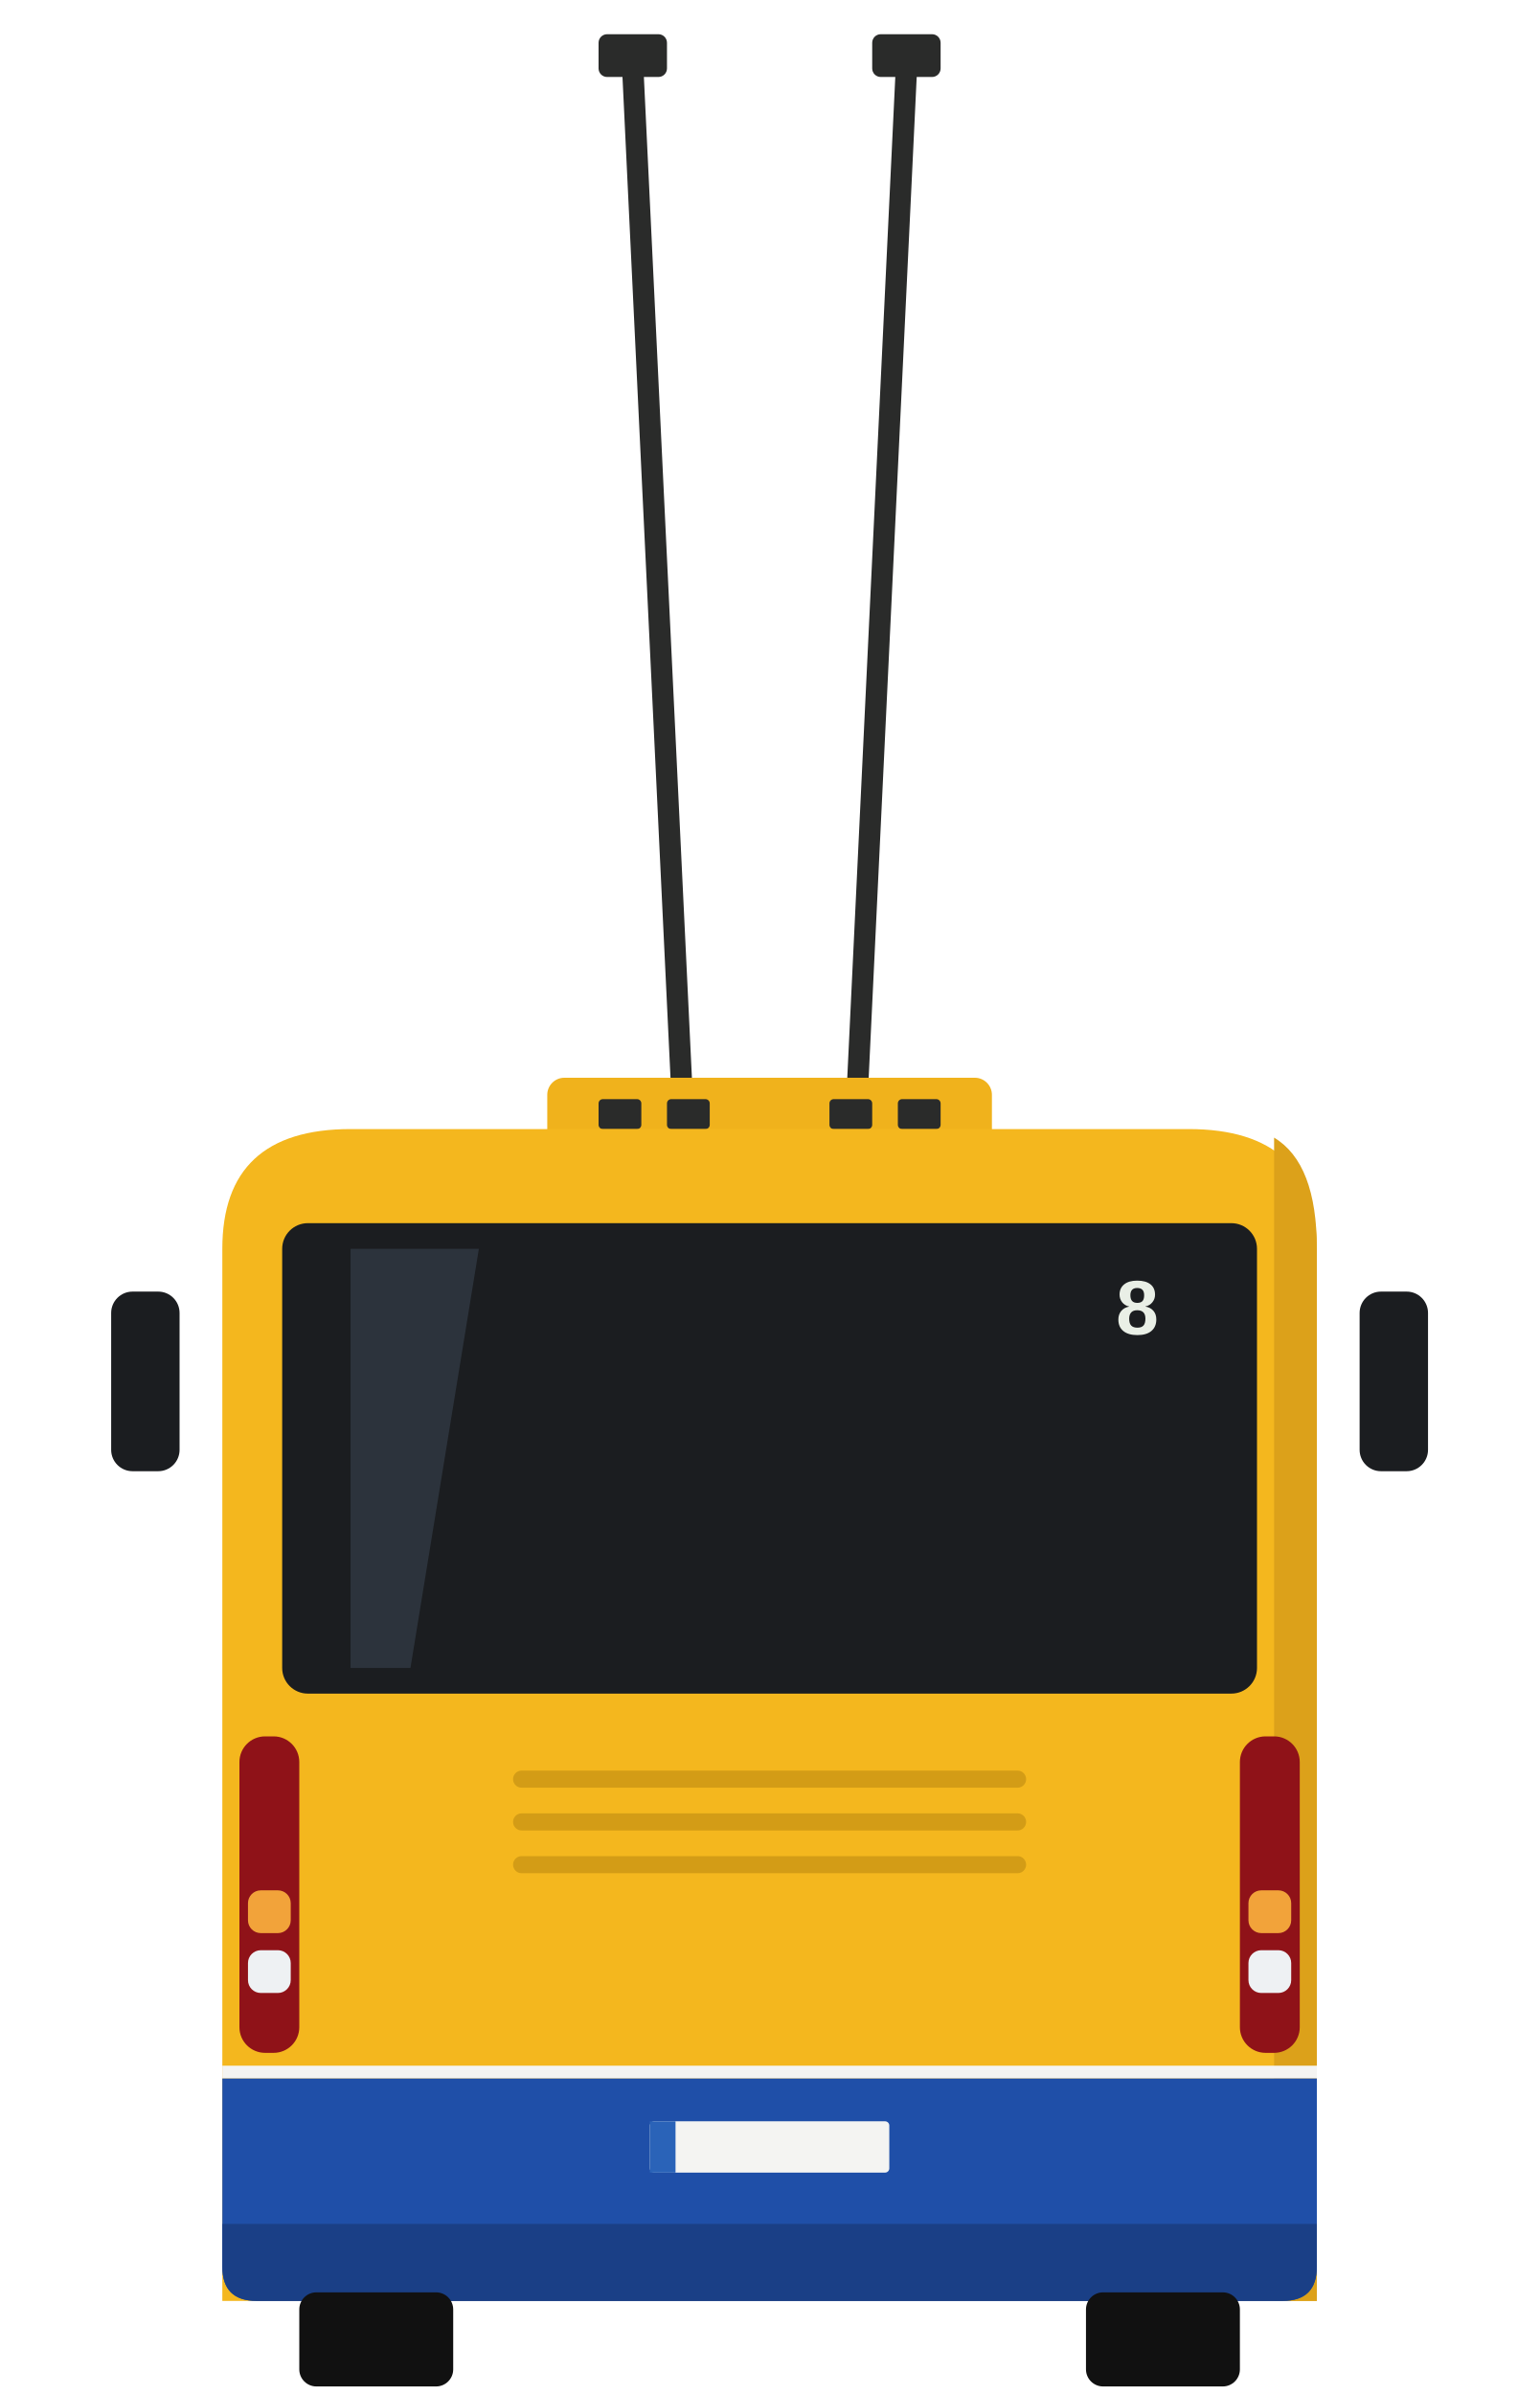
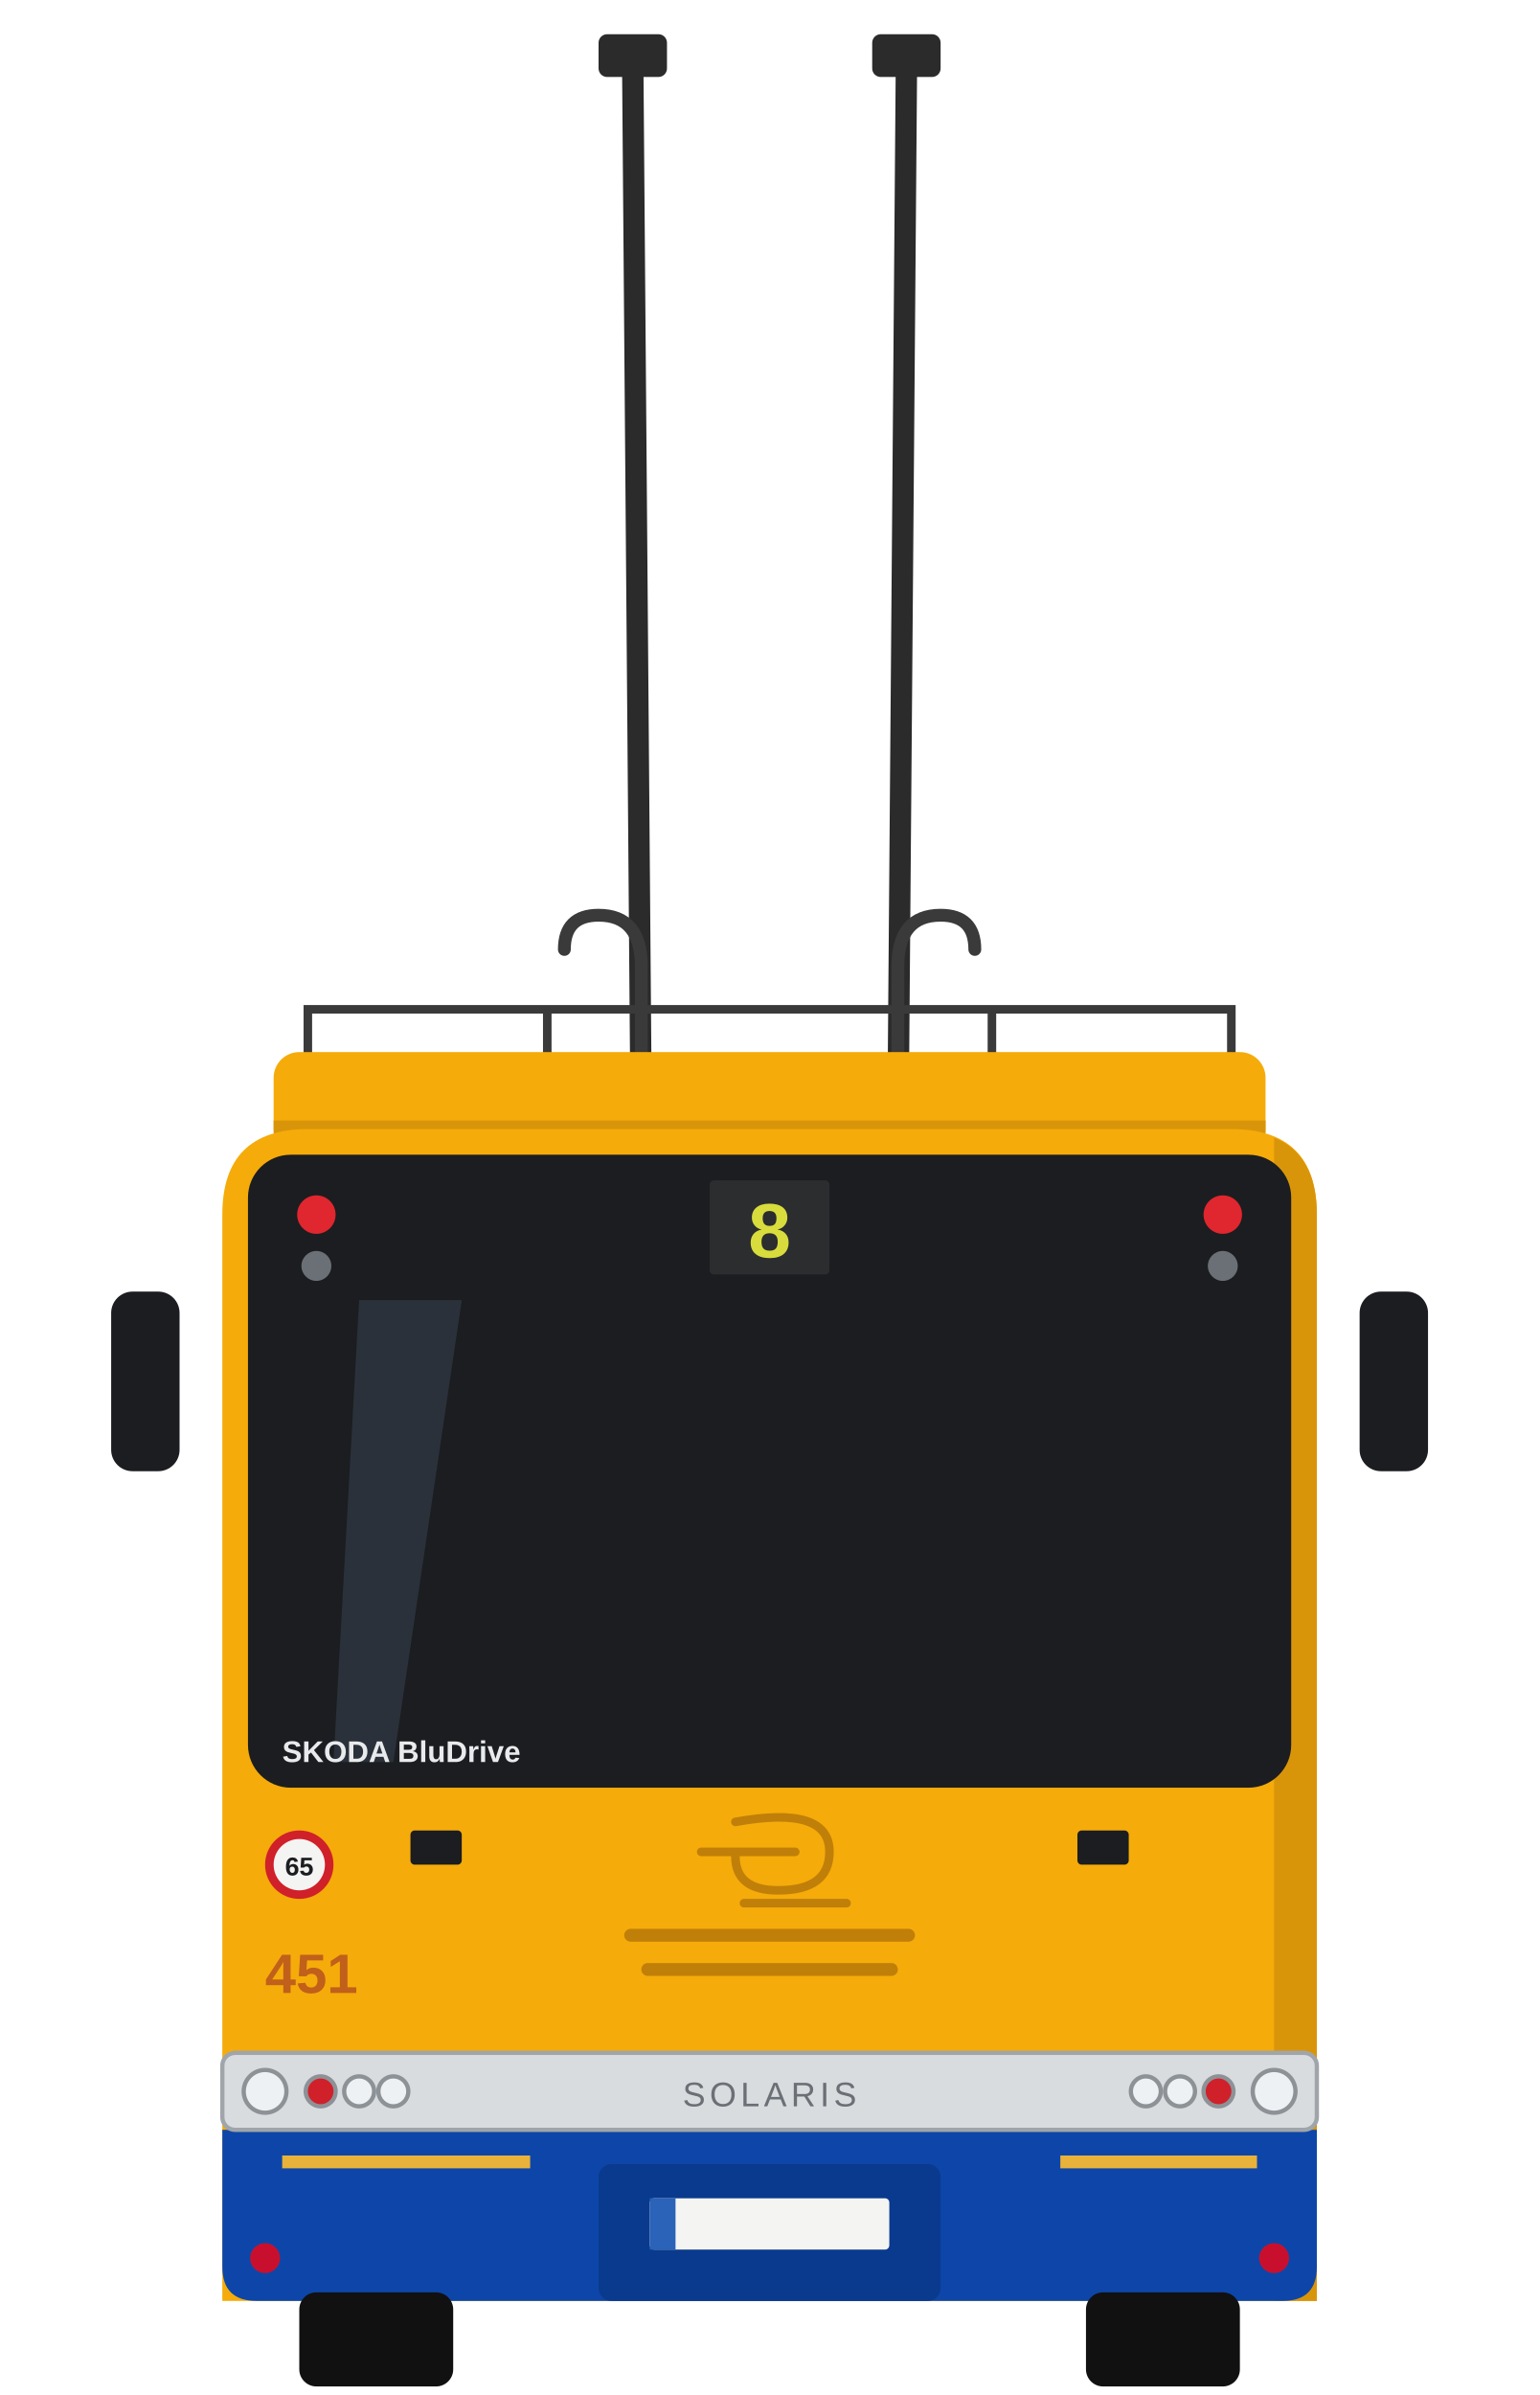
<svg xmlns="http://www.w3.org/2000/svg" viewBox="0 0 360 560">
  <g stroke="#2a2b2a" stroke-linecap="round" fill="none">
-     <path d="M160 266 L148 16" stroke-width="5" />
-     <path d="M200 266 L212 16" stroke-width="5" />
+     <path d="M150 266 L148 16" stroke-width="5" />
+     <path d="M210 266 L212 16" stroke-width="5" />
  </g>
  <rect x="140" y="8" width="16" height="10" rx="2" fill="#2a2b2a" />
  <rect x="204" y="8" width="16" height="10" rx="2" fill="#2a2b2a" />
  <g transform="translate(0 240)">
+     <g stroke="#3a3a3a" stroke-width="3" fill="none" stroke-linecap="round">
+       <path d="M150 6 V-14 Q150 -26 140 -26 Q132 -26 132 -18" />
+       <path d="M210 6 V-14 Q210 -26 220 -26 Q228 -26 228 -18" />
+     </g>
+     <g stroke="#3a3a3a" stroke-width="2" fill="none">
+       <path d="M72 8 V-4 H288 V8" />
+       <path d="M128 -4 V8" />
+       <path d="M232 -4 V8" />
+     </g>
    <rect x="26" y="62" width="16" height="42" rx="5" fill="#1b1d20" />
    <rect x="318" y="62" width="16" height="42" rx="5" fill="#1b1d20" />
-     <rect x="128" y="12" width="104" height="18" rx="4" fill="#f0b21c" />
-     <g fill="#2a2b2a">
-       <rect x="140" y="17" width="10" height="7" rx="1" />
-       <rect x="156" y="17" width="10" height="7" rx="1" />
-       <rect x="194" y="17" width="10" height="7" rx="1" />
-       <rect x="210" y="17" width="10" height="7" rx="1" />
+     <rect x="64" y="6" width="232" height="24" rx="6" fill="#f5ab0a" />
+     <rect x="64" y="22" width="232" height="3" fill="#d9950a" />
+     <path d="M52 298 V44 Q52 24 72 24 H288 Q308 24 308 44 V298 Z" fill="#f5ab0a" />
+     <path d="M298 26 Q308 30 308 44 V298 H298 Z" fill="#d9950a" />
+     <rect x="58" y="30" width="244" height="148" rx="10" fill="#1b1d20" />
+     <path d="M84 64 L108 64 L92 172 L78 172 Z" fill="#3a4654" opacity=".5" />
+     <circle cx="74" cy="44" r="4.5" fill="#e0262e" />
+     <circle cx="286" cy="44" r="4.5" fill="#e0262e" />
+     <circle cx="74" cy="56" r="3.5" fill="#6b7076" />
+     <circle cx="286" cy="56" r="3.5" fill="#6b7076" />
+     <rect x="166" y="36" width="28" height="22" rx="1" fill="#2b2d2f" />
+     <text x="180" y="54" text-anchor="middle" font-family="Arial, sans-serif" font-size="18" font-weight="bold" fill="#d8dc3c">8</text>
+     <text x="66" y="172" font-family="Arial, sans-serif" font-size="7" font-weight="bold" fill="#e8eaec">SKODA BluDrive</text>
+     <g fill="none" stroke="#c07f08" stroke-width="2" stroke-linecap="round" stroke-linejoin="round">
+       <path d="M172 186 Q194 182 194 193 Q194 202 182 202 Q172 202 172 194" />
+       <path d="M164 193 H186" />
+       <path d="M174 205 H198" />
    </g>
-     <path d="M52 298 V52 Q52 24 82 24 H278 Q308 24 308 52 V298 Z" fill="#f4b71e" />
-     <path d="M298 26 Q308 32 308 52 V298 H298 Z" fill="#dca11a" />
-     <rect x="66" y="46" width="228" height="110" rx="6" fill="#1b1d20" />
-     <path d="M82 52 L112 52 L96 150 L82 150 Z" fill="#3a4654" opacity=".55" />
-     <text x="266" y="72" text-anchor="middle" font-family="Arial, sans-serif" font-size="18" font-weight="bold" fill="#e9efe6">8</text>
-     <g fill="#d39c16">
-       <rect x="120" y="174" width="120" height="4" rx="2" />
-       <rect x="120" y="184" width="120" height="4" rx="2" />
-       <rect x="120" y="194" width="120" height="4" rx="2" />
+     <g fill="#c07f08">
+       <rect x="146" y="211" width="68" height="3" rx="1.5" />
+       <rect x="150" y="219" width="60" height="3" rx="1.5" />
    </g>
-     <rect x="56" y="166" width="14" height="74" rx="6" fill="#8f1218" />
-     <rect x="58" y="202" width="10" height="10" rx="3" fill="#f2a33a" />
-     <rect x="58" y="216" width="10" height="10" rx="3" fill="#eef1f3" />
-     <rect x="290" y="166" width="14" height="74" rx="6" fill="#8f1218" />
-     <rect x="292" y="202" width="10" height="10" rx="3" fill="#f2a33a" />
-     <rect x="292" y="216" width="10" height="10" rx="3" fill="#eef1f3" />
-     <rect x="52" y="243" width="256" height="3" fill="#f4f4f2" />
-     <path d="M52 246 H308 V290 Q308 298 300 298 H60 Q52 298 52 290 Z" fill="#1f4fa8" />
-     <rect x="152" y="256" width="56" height="12" rx="1" fill="#f4f4f2" />
-     <rect x="152" y="256" width="6" height="12" fill="#2a63b8" />
-     <path d="M52 280 H308 V290 Q308 298 300 298 H60 Q52 298 52 290 Z" fill="#1a3f86" />
+     <text x="62" y="226" font-family="Arial, sans-serif" font-size="13" font-weight="bold" fill="#c0601a">451</text>
+     <circle cx="70" cy="196" r="7" fill="#f4f4f2" stroke="#d0202a" stroke-width="2" />
+     <text x="70" y="198.5" text-anchor="middle" font-family="Arial, sans-serif" font-size="6" font-weight="bold" fill="#1b1d20">65</text>
+     <rect x="96" y="188" width="12" height="8" rx="1" fill="#1b1d20" />
+     <rect x="252" y="188" width="12" height="8" rx="1" fill="#1b1d20" />
+     <path d="M52 258 H308 V290 Q308 298 300 298 H60 Q52 298 52 290 Z" fill="#0d46a8" />
+     <rect x="140" y="266" width="80" height="32" rx="3" fill="#0a3a8e" />
+     <rect x="152" y="274" width="56" height="12" rx="1" fill="#f4f4f2" />
+     <rect x="152" y="274" width="6" height="12" fill="#2a63b8" />
+     <g fill="#e9b23a">
+       <rect x="66" y="264" width="58" height="3" />
+       <rect x="248" y="264" width="46" height="3" />
+     </g>
+     <circle cx="62" cy="288" r="3.5" fill="#c8102e" />
+     <circle cx="298" cy="288" r="3.5" fill="#c8102e" />
+     <rect x="52" y="240" width="256" height="18" rx="3" fill="#d9dcdf" stroke="#a0a5aa" stroke-width="1" />
+     <text x="180" y="252.5" text-anchor="middle" font-family="Arial, sans-serif" font-size="8" letter-spacing="1" fill="#6b7076">SOLARIS</text>
+     <g fill="#eef1f3" stroke="#8d9297" stroke-width="1">
+       <circle cx="62" cy="249" r="5" />
+       <circle cx="298" cy="249" r="5" />
+       <circle cx="84" cy="249" r="3.5" />
+       <circle cx="92" cy="249" r="3.5" />
+       <circle cx="268" cy="249" r="3.5" />
+       <circle cx="276" cy="249" r="3.5" />
+     </g>
+     <g fill="#d0202a" stroke="#8d9297" stroke-width="1">
+       <circle cx="75" cy="249" r="3.5" />
+       <circle cx="285" cy="249" r="3.5" />
+     </g>
    <rect x="70" y="296" width="36" height="22" rx="4" fill="#111" />
    <rect x="254" y="296" width="36" height="22" rx="4" fill="#111" />
  </g>
</svg>
